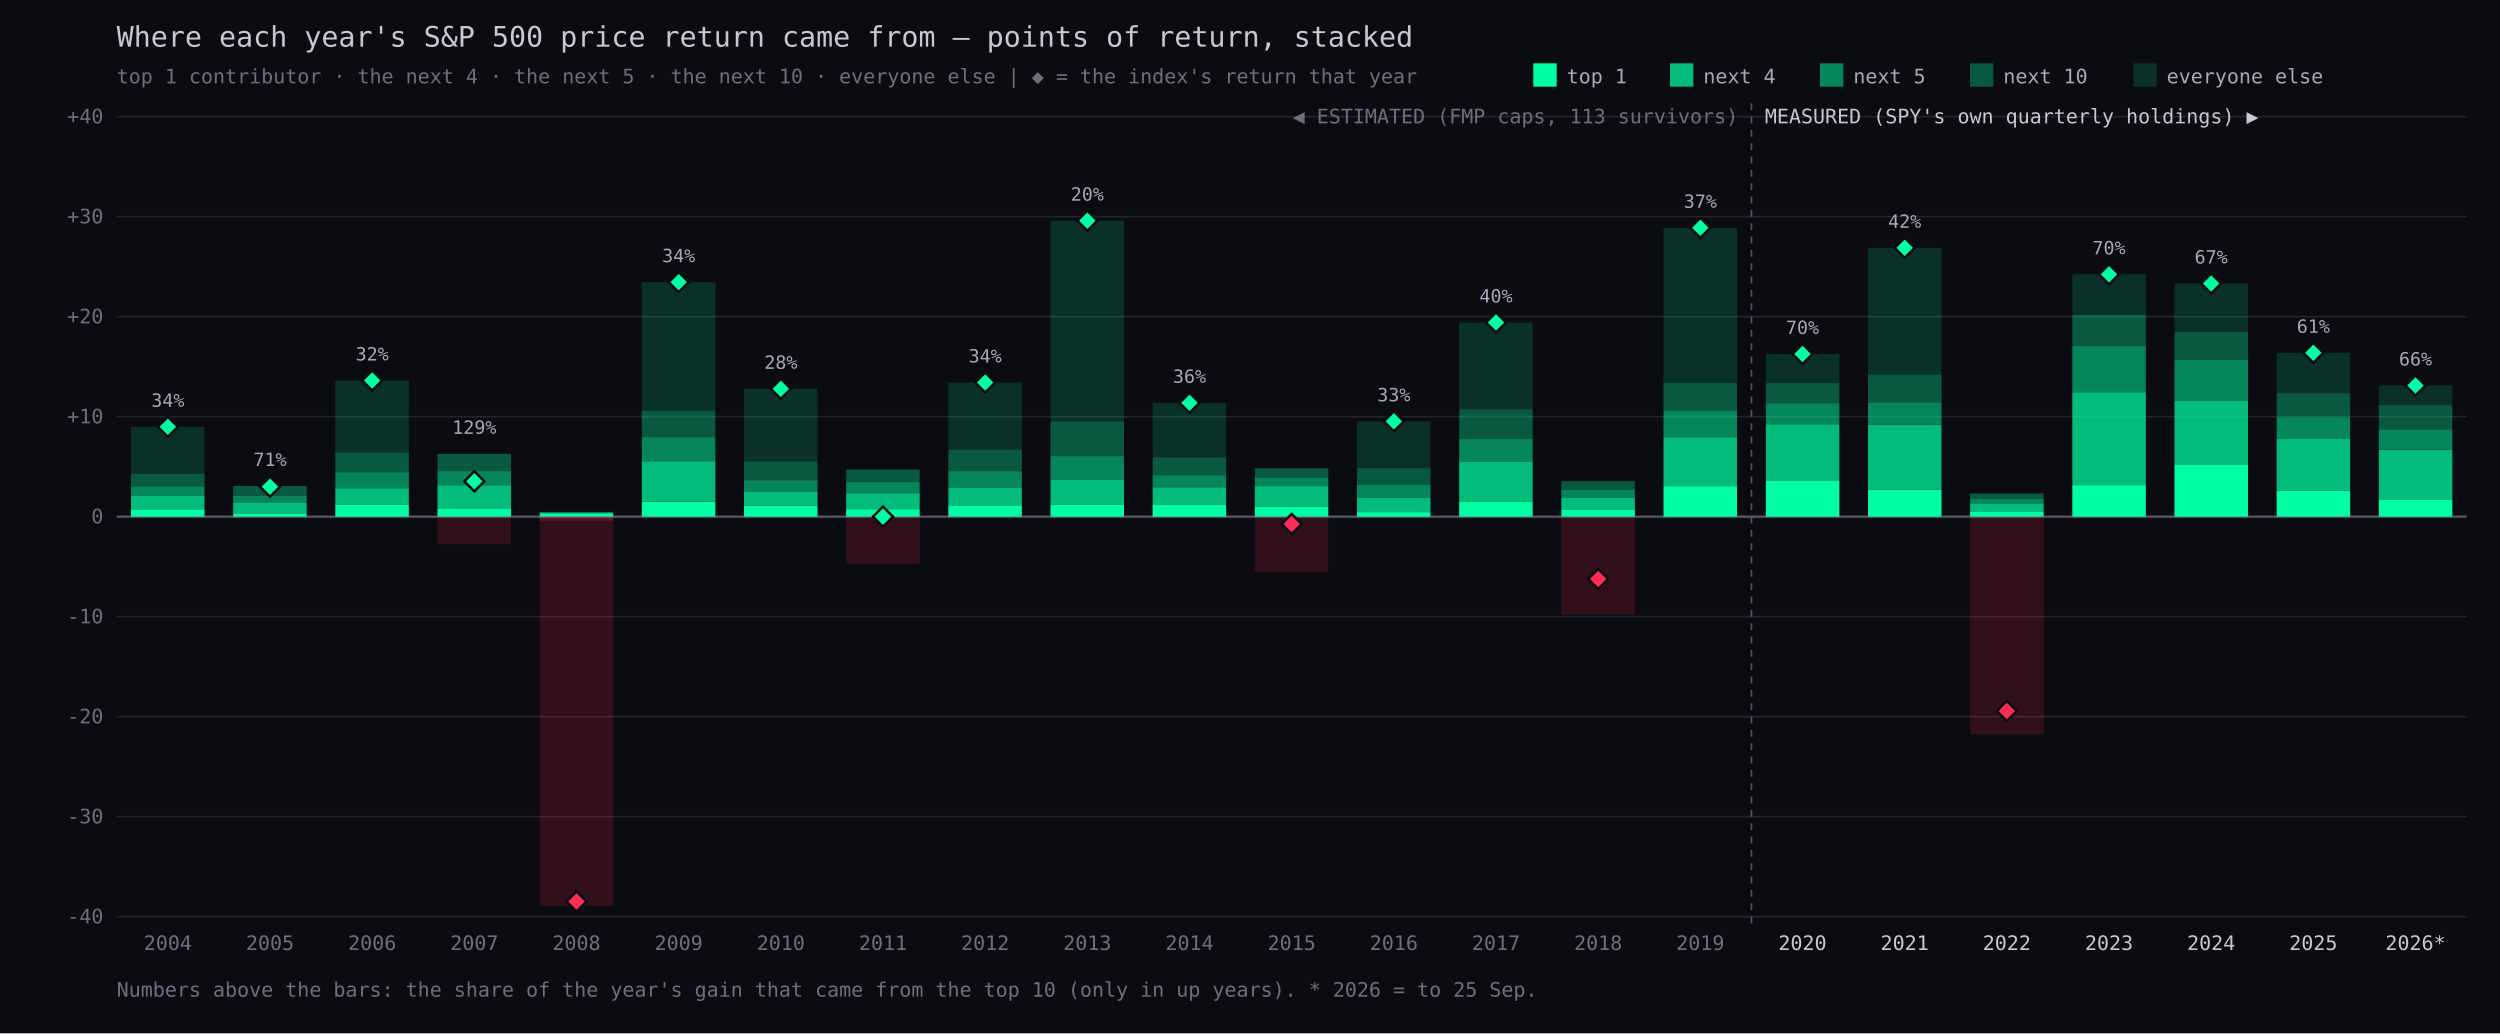
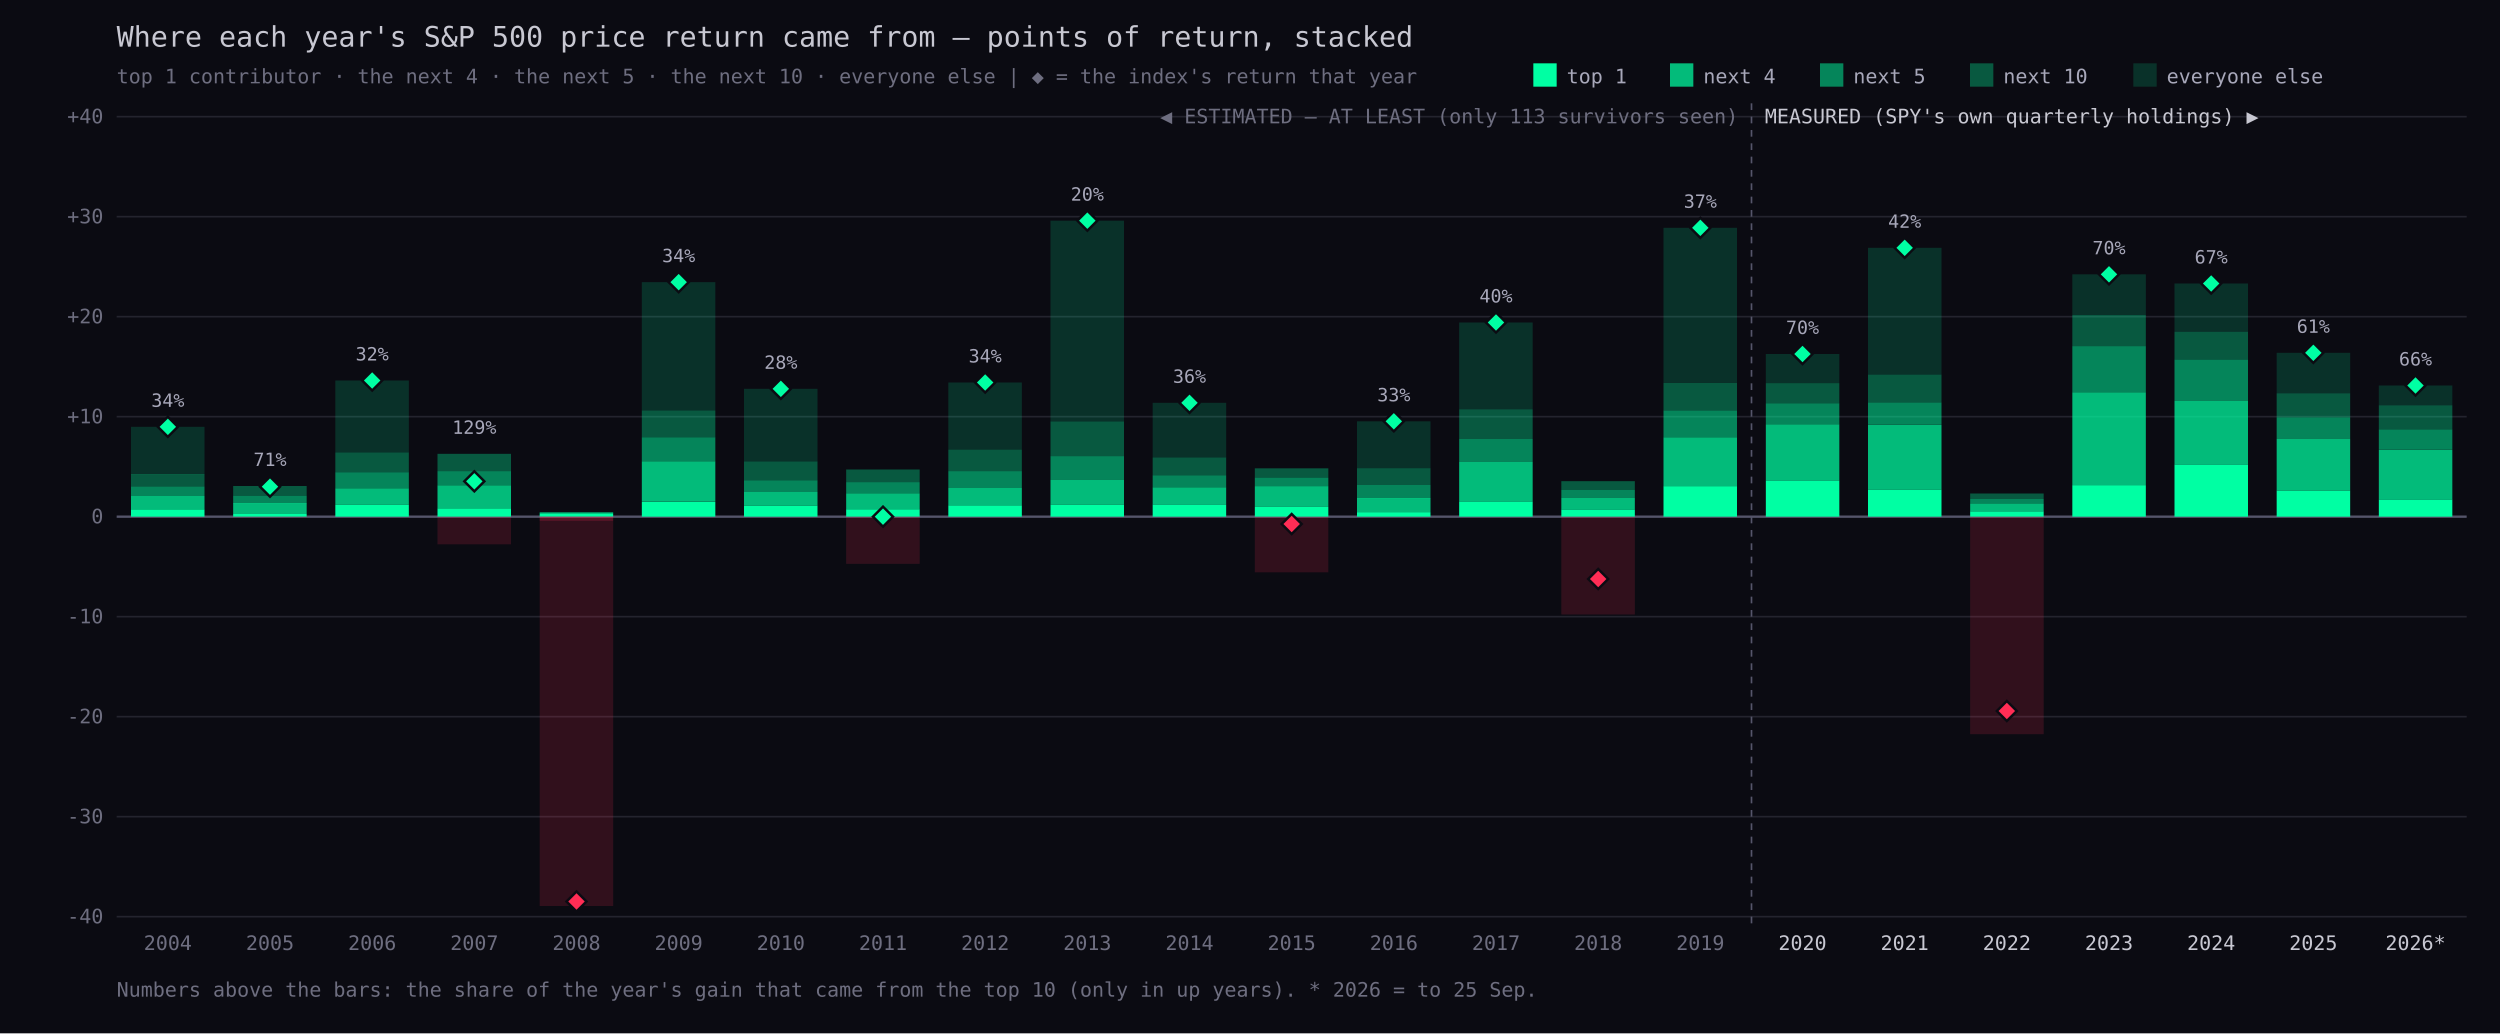
<svg xmlns="http://www.w3.org/2000/svg" viewBox="0 0 1500 620" width="1500" height="620" font-family="ui-monospace,Menlo,Consolas,monospace">
  <rect width="1500" height="620" fill="#0B0B12" />
  <text x="70.0" y="28.0" fill="#C8C8D2" font-size="17" text-anchor="start">Where each year's S&amp;P 500 price return came from — points of return, stacked</text>
  <text x="70.0" y="50.0" fill="#6E6E80" font-size="12" text-anchor="start">top 1 contributor · the next 4 · the next 5 · the next 10 · everyone else    |  ◆ = the index's return that year</text>
  <line x1="70.0" y1="550.0" x2="1480.0" y2="550.0" stroke="#24242E" stroke-width="1" />
  <text x="62.0" y="554.0" fill="#6E6E80" font-size="12" text-anchor="end">-40</text>
  <line x1="70.0" y1="490.0" x2="1480.0" y2="490.0" stroke="#24242E" stroke-width="1" />
  <text x="62.0" y="494.0" fill="#6E6E80" font-size="12" text-anchor="end">-30</text>
  <line x1="70.0" y1="430.0" x2="1480.0" y2="430.0" stroke="#24242E" stroke-width="1" />
  <text x="62.0" y="434.0" fill="#6E6E80" font-size="12" text-anchor="end">-20</text>
  <line x1="70.0" y1="370.0" x2="1480.0" y2="370.0" stroke="#24242E" stroke-width="1" />
  <text x="62.0" y="374.0" fill="#6E6E80" font-size="12" text-anchor="end">-10</text>
  <line x1="70.0" y1="310.0" x2="1480.0" y2="310.0" stroke="#55556A" stroke-width="1.4" />
  <text x="62.0" y="314.0" fill="#6E6E80" font-size="12" text-anchor="end">0</text>
  <line x1="70.0" y1="250.0" x2="1480.0" y2="250.0" stroke="#24242E" stroke-width="1" />
  <text x="62.0" y="254.0" fill="#6E6E80" font-size="12" text-anchor="end">+10</text>
  <line x1="70.0" y1="190.0" x2="1480.0" y2="190.0" stroke="#24242E" stroke-width="1" />
  <text x="62.0" y="194.0" fill="#6E6E80" font-size="12" text-anchor="end">+20</text>
  <line x1="70.0" y1="130.0" x2="1480.0" y2="130.0" stroke="#24242E" stroke-width="1" />
  <text x="62.0" y="134.0" fill="#6E6E80" font-size="12" text-anchor="end">+30</text>
  <line x1="70.0" y1="70.0" x2="1480.0" y2="70.0" stroke="#24242E" stroke-width="1" />
  <text x="62.0" y="74.0" fill="#6E6E80" font-size="12" text-anchor="end">+40</text>
  <rect x="78.6" y="305.6" width="44.1" height="4.4" fill="#00FFA3" fill-opacity="1" />
  <rect x="78.6" y="297.6" width="44.1" height="8.0" fill="#00FFA3" fill-opacity="0.72" />
  <rect x="78.6" y="291.8" width="44.1" height="5.8" fill="#00FFA3" fill-opacity="0.5" />
  <rect x="78.6" y="284.4" width="44.1" height="7.3" fill="#00FFA3" fill-opacity="0.32" />
  <rect x="78.6" y="256.1" width="44.1" height="28.4" fill="#00FFA3" fill-opacity="0.16" />
  <path d="M100.7 250.1 l6 6 l-6 6 l-6 -6 z" fill="#00FFA3" stroke="#0B0B12" stroke-width="1.5" />
  <text x="100.7" y="570.0" fill="#6E6E80" font-size="12" text-anchor="middle">2004</text>
  <text x="100.7" y="244.1" fill="#A8A8BA" font-size="11" text-anchor="middle">34%</text>
  <rect x="139.9" y="308.0" width="44.1" height="2.0" fill="#00FFA3" fill-opacity="1" />
  <rect x="139.9" y="301.8" width="44.1" height="6.1" fill="#00FFA3" fill-opacity="0.72" />
  <rect x="139.9" y="297.3" width="44.1" height="4.6" fill="#00FFA3" fill-opacity="0.5" />
  <rect x="139.9" y="291.6" width="44.1" height="5.6" fill="#00FFA3" fill-opacity="0.32" />
  <rect x="139.9" y="310.0" width="44.1" height="0.4" fill="#FF2D55" fill-opacity="0.16" />
  <path d="M162.0 286.0 l6 6 l-6 6 l-6 -6 z" fill="#00FFA3" stroke="#0B0B12" stroke-width="1.5" />
  <text x="162.0" y="570.0" fill="#6E6E80" font-size="12" text-anchor="middle">2005</text>
  <text x="162.0" y="279.6" fill="#A8A8BA" font-size="11" text-anchor="middle">71%</text>
  <rect x="201.2" y="302.8" width="44.1" height="7.2" fill="#00FFA3" fill-opacity="1" />
  <rect x="201.2" y="293.0" width="44.1" height="9.8" fill="#00FFA3" fill-opacity="0.72" />
  <rect x="201.2" y="283.5" width="44.1" height="9.5" fill="#00FFA3" fill-opacity="0.5" />
  <rect x="201.2" y="271.5" width="44.1" height="12.1" fill="#00FFA3" fill-opacity="0.32" />
  <rect x="201.2" y="228.3" width="44.1" height="43.2" fill="#00FFA3" fill-opacity="0.16" />
  <path d="M223.3 222.3 l6 6 l-6 6 l-6 -6 z" fill="#00FFA3" stroke="#0B0B12" stroke-width="1.5" />
  <text x="223.3" y="570.0" fill="#6E6E80" font-size="12" text-anchor="middle">2006</text>
  <text x="223.3" y="216.3" fill="#A8A8BA" font-size="11" text-anchor="middle">32%</text>
  <rect x="262.5" y="305.0" width="44.1" height="5.0" fill="#00FFA3" fill-opacity="1" />
  <rect x="262.5" y="291.2" width="44.1" height="13.8" fill="#00FFA3" fill-opacity="0.72" />
  <rect x="262.5" y="282.7" width="44.1" height="8.5" fill="#00FFA3" fill-opacity="0.5" />
  <rect x="262.5" y="272.3" width="44.1" height="10.4" fill="#00FFA3" fill-opacity="0.32" />
  <rect x="262.5" y="310.0" width="44.1" height="16.6" fill="#FF2D55" fill-opacity="0.16" />
  <path d="M284.6 282.8 l6 6 l-6 6 l-6 -6 z" fill="#00FFA3" stroke="#0B0B12" stroke-width="1.5" />
  <text x="284.6" y="570.0" fill="#6E6E80" font-size="12" text-anchor="middle">2007</text>
  <text x="284.6" y="260.3" fill="#A8A8BA" font-size="11" text-anchor="middle">129%</text>
  <rect x="323.8" y="308.3" width="44.1" height="1.7" fill="#00FFA3" fill-opacity="1" />
  <rect x="323.8" y="307.4" width="44.1" height="1.0" fill="#00FFA3" fill-opacity="0.72" />
  <rect x="323.8" y="310.0" width="44.1" height="0.5" fill="#FF2D55" fill-opacity="0.5" />
  <rect x="323.8" y="310.5" width="44.1" height="2.0" fill="#FF2D55" fill-opacity="0.32" />
  <rect x="323.8" y="312.5" width="44.1" height="231.1" fill="#FF2D55" fill-opacity="0.16" />
  <path d="M345.9 534.9 l6 6 l-6 6 l-6 -6 z" fill="#FF2D55" stroke="#0B0B12" stroke-width="1.5" />
  <text x="345.9" y="570.0" fill="#6E6E80" font-size="12" text-anchor="middle">2008</text>
  <rect x="385.1" y="301.1" width="44.1" height="8.9" fill="#00FFA3" fill-opacity="1" />
  <rect x="385.1" y="276.8" width="44.1" height="24.2" fill="#00FFA3" fill-opacity="0.72" />
  <rect x="385.1" y="262.4" width="44.1" height="14.4" fill="#00FFA3" fill-opacity="0.5" />
  <rect x="385.1" y="246.3" width="44.1" height="16.1" fill="#00FFA3" fill-opacity="0.32" />
  <rect x="385.1" y="169.3" width="44.1" height="77.0" fill="#00FFA3" fill-opacity="0.16" />
  <path d="M407.2 163.3 l6 6 l-6 6 l-6 -6 z" fill="#00FFA3" stroke="#0B0B12" stroke-width="1.5" />
  <text x="407.2" y="570.0" fill="#6E6E80" font-size="12" text-anchor="middle">2009</text>
  <text x="407.2" y="157.3" fill="#A8A8BA" font-size="11" text-anchor="middle">34%</text>
  <rect x="446.4" y="303.4" width="44.1" height="6.6" fill="#00FFA3" fill-opacity="1" />
  <rect x="446.4" y="295.2" width="44.1" height="8.2" fill="#00FFA3" fill-opacity="0.72" />
  <rect x="446.4" y="288.2" width="44.1" height="7.0" fill="#00FFA3" fill-opacity="0.5" />
  <rect x="446.4" y="276.9" width="44.1" height="11.3" fill="#00FFA3" fill-opacity="0.32" />
  <rect x="446.4" y="233.3" width="44.1" height="43.6" fill="#00FFA3" fill-opacity="0.16" />
  <path d="M468.5 227.3 l6 6 l-6 6 l-6 -6 z" fill="#00FFA3" stroke="#0B0B12" stroke-width="1.5" />
  <text x="468.5" y="570.0" fill="#6E6E80" font-size="12" text-anchor="middle">2010</text>
  <text x="468.5" y="221.3" fill="#A8A8BA" font-size="11" text-anchor="middle">28%</text>
  <rect x="507.7" y="305.6" width="44.1" height="4.4" fill="#00FFA3" fill-opacity="1" />
  <rect x="507.7" y="296.0" width="44.1" height="9.7" fill="#00FFA3" fill-opacity="0.72" />
  <rect x="507.7" y="289.3" width="44.1" height="6.7" fill="#00FFA3" fill-opacity="0.5" />
  <rect x="507.7" y="281.7" width="44.1" height="7.6" fill="#00FFA3" fill-opacity="0.32" />
  <rect x="507.7" y="310.0" width="44.1" height="28.3" fill="#FF2D55" fill-opacity="0.16" />
  <path d="M529.8 304.0 l6 6 l-6 6 l-6 -6 z" fill="#00FFA3" stroke="#0B0B12" stroke-width="1.5" />
  <text x="529.8" y="570.0" fill="#6E6E80" font-size="12" text-anchor="middle">2011</text>
  <rect x="569.0" y="303.2" width="44.1" height="6.8" fill="#00FFA3" fill-opacity="1" />
  <rect x="569.0" y="292.8" width="44.1" height="10.4" fill="#00FFA3" fill-opacity="0.72" />
  <rect x="569.0" y="282.7" width="44.1" height="10.1" fill="#00FFA3" fill-opacity="0.5" />
  <rect x="569.0" y="269.8" width="44.1" height="12.9" fill="#00FFA3" fill-opacity="0.32" />
  <rect x="569.0" y="229.5" width="44.1" height="40.3" fill="#00FFA3" fill-opacity="0.16" />
  <path d="M591.1 223.5 l6 6 l-6 6 l-6 -6 z" fill="#00FFA3" stroke="#0B0B12" stroke-width="1.5" />
  <text x="591.1" y="570.0" fill="#6E6E80" font-size="12" text-anchor="middle">2012</text>
  <text x="591.1" y="217.5" fill="#A8A8BA" font-size="11" text-anchor="middle">34%</text>
  <rect x="630.3" y="302.8" width="44.1" height="7.2" fill="#00FFA3" fill-opacity="1" />
  <rect x="630.3" y="287.9" width="44.1" height="14.9" fill="#00FFA3" fill-opacity="0.72" />
  <rect x="630.3" y="273.7" width="44.1" height="14.2" fill="#00FFA3" fill-opacity="0.5" />
  <rect x="630.3" y="252.9" width="44.1" height="20.8" fill="#00FFA3" fill-opacity="0.32" />
  <rect x="630.3" y="132.4" width="44.1" height="120.5" fill="#00FFA3" fill-opacity="0.16" />
  <path d="M652.4 126.4 l6 6 l-6 6 l-6 -6 z" fill="#00FFA3" stroke="#0B0B12" stroke-width="1.5" />
  <text x="652.4" y="570.0" fill="#6E6E80" font-size="12" text-anchor="middle">2013</text>
  <text x="652.4" y="120.4" fill="#A8A8BA" font-size="11" text-anchor="middle">20%</text>
  <rect x="691.6" y="302.7" width="44.1" height="7.3" fill="#00FFA3" fill-opacity="1" />
  <rect x="691.6" y="292.4" width="44.1" height="10.3" fill="#00FFA3" fill-opacity="0.72" />
  <rect x="691.6" y="285.2" width="44.1" height="7.2" fill="#00FFA3" fill-opacity="0.5" />
  <rect x="691.6" y="274.5" width="44.1" height="10.7" fill="#00FFA3" fill-opacity="0.32" />
  <rect x="691.6" y="241.7" width="44.1" height="32.8" fill="#00FFA3" fill-opacity="0.16" />
  <path d="M713.7 235.7 l6 6 l-6 6 l-6 -6 z" fill="#00FFA3" stroke="#0B0B12" stroke-width="1.5" />
  <text x="713.7" y="570.0" fill="#6E6E80" font-size="12" text-anchor="middle">2014</text>
  <text x="713.7" y="229.7" fill="#A8A8BA" font-size="11" text-anchor="middle">36%</text>
  <rect x="752.9" y="304.1" width="44.1" height="5.9" fill="#00FFA3" fill-opacity="1" />
  <rect x="752.9" y="291.7" width="44.1" height="12.4" fill="#00FFA3" fill-opacity="0.72" />
  <rect x="752.9" y="286.6" width="44.1" height="5.1" fill="#00FFA3" fill-opacity="0.5" />
  <rect x="752.9" y="281.0" width="44.1" height="5.6" fill="#00FFA3" fill-opacity="0.32" />
  <rect x="752.9" y="310.0" width="44.1" height="33.4" fill="#FF2D55" fill-opacity="0.16" />
  <path d="M775.0 308.4 l6 6 l-6 6 l-6 -6 z" fill="#FF2D55" stroke="#0B0B12" stroke-width="1.5" />
  <text x="775.0" y="570.0" fill="#6E6E80" font-size="12" text-anchor="middle">2015</text>
  <rect x="814.2" y="307.3" width="44.1" height="2.7" fill="#00FFA3" fill-opacity="1" />
  <rect x="814.2" y="298.8" width="44.1" height="8.5" fill="#00FFA3" fill-opacity="0.72" />
  <rect x="814.2" y="291.0" width="44.1" height="7.9" fill="#00FFA3" fill-opacity="0.5" />
  <rect x="814.2" y="281.0" width="44.1" height="10.0" fill="#00FFA3" fill-opacity="0.32" />
  <rect x="814.2" y="252.8" width="44.1" height="28.3" fill="#00FFA3" fill-opacity="0.16" />
  <path d="M836.3 246.8 l6 6 l-6 6 l-6 -6 z" fill="#00FFA3" stroke="#0B0B12" stroke-width="1.5" />
  <text x="836.3" y="570.0" fill="#6E6E80" font-size="12" text-anchor="middle">2016</text>
  <text x="836.3" y="240.8" fill="#A8A8BA" font-size="11" text-anchor="middle">33%</text>
  <rect x="875.5" y="300.9" width="44.1" height="9.1" fill="#00FFA3" fill-opacity="1" />
  <rect x="875.5" y="277.1" width="44.1" height="23.8" fill="#00FFA3" fill-opacity="0.72" />
  <rect x="875.5" y="263.4" width="44.1" height="13.7" fill="#00FFA3" fill-opacity="0.5" />
  <rect x="875.5" y="245.6" width="44.1" height="17.8" fill="#00FFA3" fill-opacity="0.32" />
  <rect x="875.5" y="193.5" width="44.1" height="52.1" fill="#00FFA3" fill-opacity="0.16" />
  <path d="M897.6 187.5 l6 6 l-6 6 l-6 -6 z" fill="#00FFA3" stroke="#0B0B12" stroke-width="1.5" />
  <text x="897.6" y="570.0" fill="#6E6E80" font-size="12" text-anchor="middle">2017</text>
  <text x="897.6" y="181.5" fill="#A8A8BA" font-size="11" text-anchor="middle">40%</text>
  <rect x="936.8" y="305.7" width="44.1" height="4.3" fill="#00FFA3" fill-opacity="1" />
  <rect x="936.8" y="298.7" width="44.1" height="7.0" fill="#00FFA3" fill-opacity="0.72" />
  <rect x="936.8" y="294.0" width="44.1" height="4.7" fill="#00FFA3" fill-opacity="0.5" />
  <rect x="936.8" y="288.7" width="44.1" height="5.3" fill="#00FFA3" fill-opacity="0.32" />
  <rect x="936.8" y="310.0" width="44.1" height="58.7" fill="#FF2D55" fill-opacity="0.16" />
  <path d="M958.9 341.4 l6 6 l-6 6 l-6 -6 z" fill="#FF2D55" stroke="#0B0B12" stroke-width="1.5" />
  <text x="958.9" y="570.0" fill="#6E6E80" font-size="12" text-anchor="middle">2018</text>
  <rect x="998.1" y="291.7" width="44.1" height="18.3" fill="#00FFA3" fill-opacity="1" />
  <rect x="998.1" y="262.4" width="44.1" height="29.3" fill="#00FFA3" fill-opacity="0.72" />
  <rect x="998.1" y="246.3" width="44.1" height="16.1" fill="#00FFA3" fill-opacity="0.5" />
  <rect x="998.1" y="229.7" width="44.1" height="16.6" fill="#00FFA3" fill-opacity="0.32" />
  <rect x="998.1" y="136.7" width="44.1" height="92.9" fill="#00FFA3" fill-opacity="0.16" />
  <path d="M1020.2 130.7 l6 6 l-6 6 l-6 -6 z" fill="#00FFA3" stroke="#0B0B12" stroke-width="1.5" />
  <text x="1020.2" y="570.0" fill="#6E6E80" font-size="12" text-anchor="middle">2019</text>
  <text x="1020.2" y="124.7" fill="#A8A8BA" font-size="11" text-anchor="middle">37%</text>
  <rect x="1059.5" y="288.3" width="44.1" height="21.7" fill="#00FFA3" fill-opacity="1" />
  <rect x="1059.5" y="254.6" width="44.1" height="33.7" fill="#00FFA3" fill-opacity="0.72" />
  <rect x="1059.5" y="242.0" width="44.1" height="12.6" fill="#00FFA3" fill-opacity="0.5" />
  <rect x="1059.5" y="229.9" width="44.1" height="12.1" fill="#00FFA3" fill-opacity="0.32" />
  <rect x="1059.5" y="212.4" width="44.1" height="17.5" fill="#00FFA3" fill-opacity="0.16" />
  <path d="M1081.5 206.4 l6 6 l-6 6 l-6 -6 z" fill="#00FFA3" stroke="#0B0B12" stroke-width="1.5" />
  <text x="1081.5" y="570.0" fill="#C8C8D2" font-size="12" text-anchor="middle">2020</text>
  <text x="1081.5" y="200.4" fill="#A8A8BA" font-size="11" text-anchor="middle">70%</text>
  <rect x="1120.8" y="293.8" width="44.1" height="16.2" fill="#00FFA3" fill-opacity="1" />
  <rect x="1120.8" y="254.9" width="44.1" height="38.9" fill="#00FFA3" fill-opacity="0.72" />
  <rect x="1120.8" y="241.5" width="44.1" height="13.3" fill="#00FFA3" fill-opacity="0.5" />
  <rect x="1120.8" y="224.9" width="44.1" height="16.6" fill="#00FFA3" fill-opacity="0.32" />
  <rect x="1120.8" y="148.7" width="44.1" height="76.3" fill="#00FFA3" fill-opacity="0.16" />
  <path d="M1142.8 142.7 l6 6 l-6 6 l-6 -6 z" fill="#00FFA3" stroke="#0B0B12" stroke-width="1.5" />
  <text x="1142.8" y="570.0" fill="#C8C8D2" font-size="12" text-anchor="middle">2021</text>
  <text x="1142.8" y="136.7" fill="#A8A8BA" font-size="11" text-anchor="middle">42%</text>
  <rect x="1182.1" y="306.9" width="44.1" height="3.1" fill="#00FFA3" fill-opacity="1" />
  <rect x="1182.1" y="302.0" width="44.1" height="5.0" fill="#00FFA3" fill-opacity="0.72" />
  <rect x="1182.1" y="299.4" width="44.1" height="2.5" fill="#00FFA3" fill-opacity="0.5" />
  <rect x="1182.1" y="296.1" width="44.1" height="3.3" fill="#00FFA3" fill-opacity="0.32" />
  <rect x="1182.1" y="310.0" width="44.1" height="130.5" fill="#FF2D55" fill-opacity="0.16" />
  <path d="M1204.1 420.6 l6 6 l-6 6 l-6 -6 z" fill="#FF2D55" stroke="#0B0B12" stroke-width="1.5" />
  <text x="1204.1" y="570.0" fill="#C8C8D2" font-size="12" text-anchor="middle">2022</text>
  <rect x="1243.4" y="291.1" width="44.1" height="18.9" fill="#00FFA3" fill-opacity="1" />
  <rect x="1243.4" y="235.4" width="44.1" height="55.7" fill="#00FFA3" fill-opacity="0.72" />
  <rect x="1243.4" y="207.7" width="44.1" height="27.7" fill="#00FFA3" fill-opacity="0.5" />
  <rect x="1243.4" y="189.0" width="44.1" height="18.7" fill="#00FFA3" fill-opacity="0.32" />
  <rect x="1243.4" y="164.6" width="44.1" height="24.4" fill="#00FFA3" fill-opacity="0.16" />
  <path d="M1265.4 158.6 l6 6 l-6 6 l-6 -6 z" fill="#00FFA3" stroke="#0B0B12" stroke-width="1.5" />
  <text x="1265.4" y="570.0" fill="#C8C8D2" font-size="12" text-anchor="middle">2023</text>
  <text x="1265.4" y="152.6" fill="#A8A8BA" font-size="11" text-anchor="middle">70%</text>
  <rect x="1304.7" y="278.7" width="44.1" height="31.3" fill="#00FFA3" fill-opacity="1" />
  <rect x="1304.7" y="240.5" width="44.1" height="38.2" fill="#00FFA3" fill-opacity="0.72" />
  <rect x="1304.7" y="215.8" width="44.1" height="24.7" fill="#00FFA3" fill-opacity="0.5" />
  <rect x="1304.7" y="199.1" width="44.1" height="16.7" fill="#00FFA3" fill-opacity="0.32" />
  <rect x="1304.7" y="170.1" width="44.1" height="29.0" fill="#00FFA3" fill-opacity="0.16" />
  <path d="M1326.7 164.1 l6 6 l-6 6 l-6 -6 z" fill="#00FFA3" stroke="#0B0B12" stroke-width="1.5" />
  <text x="1326.7" y="570.0" fill="#C8C8D2" font-size="12" text-anchor="middle">2024</text>
  <text x="1326.7" y="158.1" fill="#A8A8BA" font-size="11" text-anchor="middle">67%</text>
  <rect x="1366.0" y="294.4" width="44.1" height="15.6" fill="#00FFA3" fill-opacity="1" />
  <rect x="1366.0" y="263.3" width="44.1" height="31.1" fill="#00FFA3" fill-opacity="0.72" />
  <rect x="1366.0" y="250.4" width="44.1" height="12.9" fill="#00FFA3" fill-opacity="0.5" />
  <rect x="1366.0" y="236.0" width="44.1" height="14.4" fill="#00FFA3" fill-opacity="0.32" />
  <rect x="1366.0" y="211.7" width="44.1" height="24.3" fill="#00FFA3" fill-opacity="0.16" />
  <path d="M1388.0 205.7 l6 6 l-6 6 l-6 -6 z" fill="#00FFA3" stroke="#0B0B12" stroke-width="1.5" />
  <text x="1388.0" y="570.0" fill="#C8C8D2" font-size="12" text-anchor="middle">2025</text>
  <text x="1388.0" y="199.7" fill="#A8A8BA" font-size="11" text-anchor="middle">61%</text>
  <rect x="1427.3" y="299.7" width="44.1" height="10.3" fill="#00FFA3" fill-opacity="1" />
  <rect x="1427.3" y="269.9" width="44.1" height="29.8" fill="#00FFA3" fill-opacity="0.72" />
  <rect x="1427.3" y="257.9" width="44.1" height="11.9" fill="#00FFA3" fill-opacity="0.5" />
  <rect x="1427.3" y="243.2" width="44.1" height="14.8" fill="#00FFA3" fill-opacity="0.32" />
  <rect x="1427.3" y="231.3" width="44.1" height="11.9" fill="#00FFA3" fill-opacity="0.16" />
  <path d="M1449.3 225.3 l6 6 l-6 6 l-6 -6 z" fill="#00FFA3" stroke="#0B0B12" stroke-width="1.5" />
  <text x="1449.3" y="570.0" fill="#C8C8D2" font-size="12" text-anchor="middle">2026*</text>
  <text x="1449.3" y="219.3" fill="#A8A8BA" font-size="11" text-anchor="middle">66%</text>
  <line x1="1050.9" y1="62.0" x2="1050.9" y2="554.0" stroke="#55556A" stroke-width="1" stroke-dasharray="4 4" />
-   <text x="1042.9" y="74.0" fill="#6E6E80" font-size="12" text-anchor="end">◀ ESTIMATED (FMP caps, 113 survivors)</text>
+   <text x="1042.9" y="74.0" fill="#6E6E80" font-size="12" text-anchor="end">◀ ESTIMATED — AT LEAST (only 113 survivors seen)</text>
  <text x="1058.9" y="74.0" fill="#C8C8D2" font-size="12" text-anchor="start">MEASURED (SPY's own quarterly holdings) ▶</text>
  <text x="70.0" y="598.0" fill="#6E6E80" font-size="12" text-anchor="start">Numbers above the bars: the share of the year's gain that came from the top 10 (only in up years). * 2026 = to 25 Sep.</text>
  <rect x="920.0" y="38.0" width="14.0" height="14.0" fill="#00FFA3" fill-opacity="1" />
  <text x="940.0" y="50.0" fill="#A8A8BA" font-size="12" text-anchor="start">top 1</text>
  <rect x="1002.0" y="38.0" width="14.0" height="14.0" fill="#00FFA3" fill-opacity="0.72" />
  <text x="1022.0" y="50.0" fill="#A8A8BA" font-size="12" text-anchor="start">next 4</text>
  <rect x="1092.0" y="38.0" width="14.0" height="14.0" fill="#00FFA3" fill-opacity="0.5" />
  <text x="1112.0" y="50.0" fill="#A8A8BA" font-size="12" text-anchor="start">next 5</text>
  <rect x="1182.0" y="38.0" width="14.0" height="14.0" fill="#00FFA3" fill-opacity="0.32" />
  <text x="1202.0" y="50.0" fill="#A8A8BA" font-size="12" text-anchor="start">next 10</text>
  <rect x="1280.0" y="38.0" width="14.0" height="14.0" fill="#00FFA3" fill-opacity="0.16" />
  <text x="1300.0" y="50.0" fill="#A8A8BA" font-size="12" text-anchor="start">everyone else</text>
</svg>
